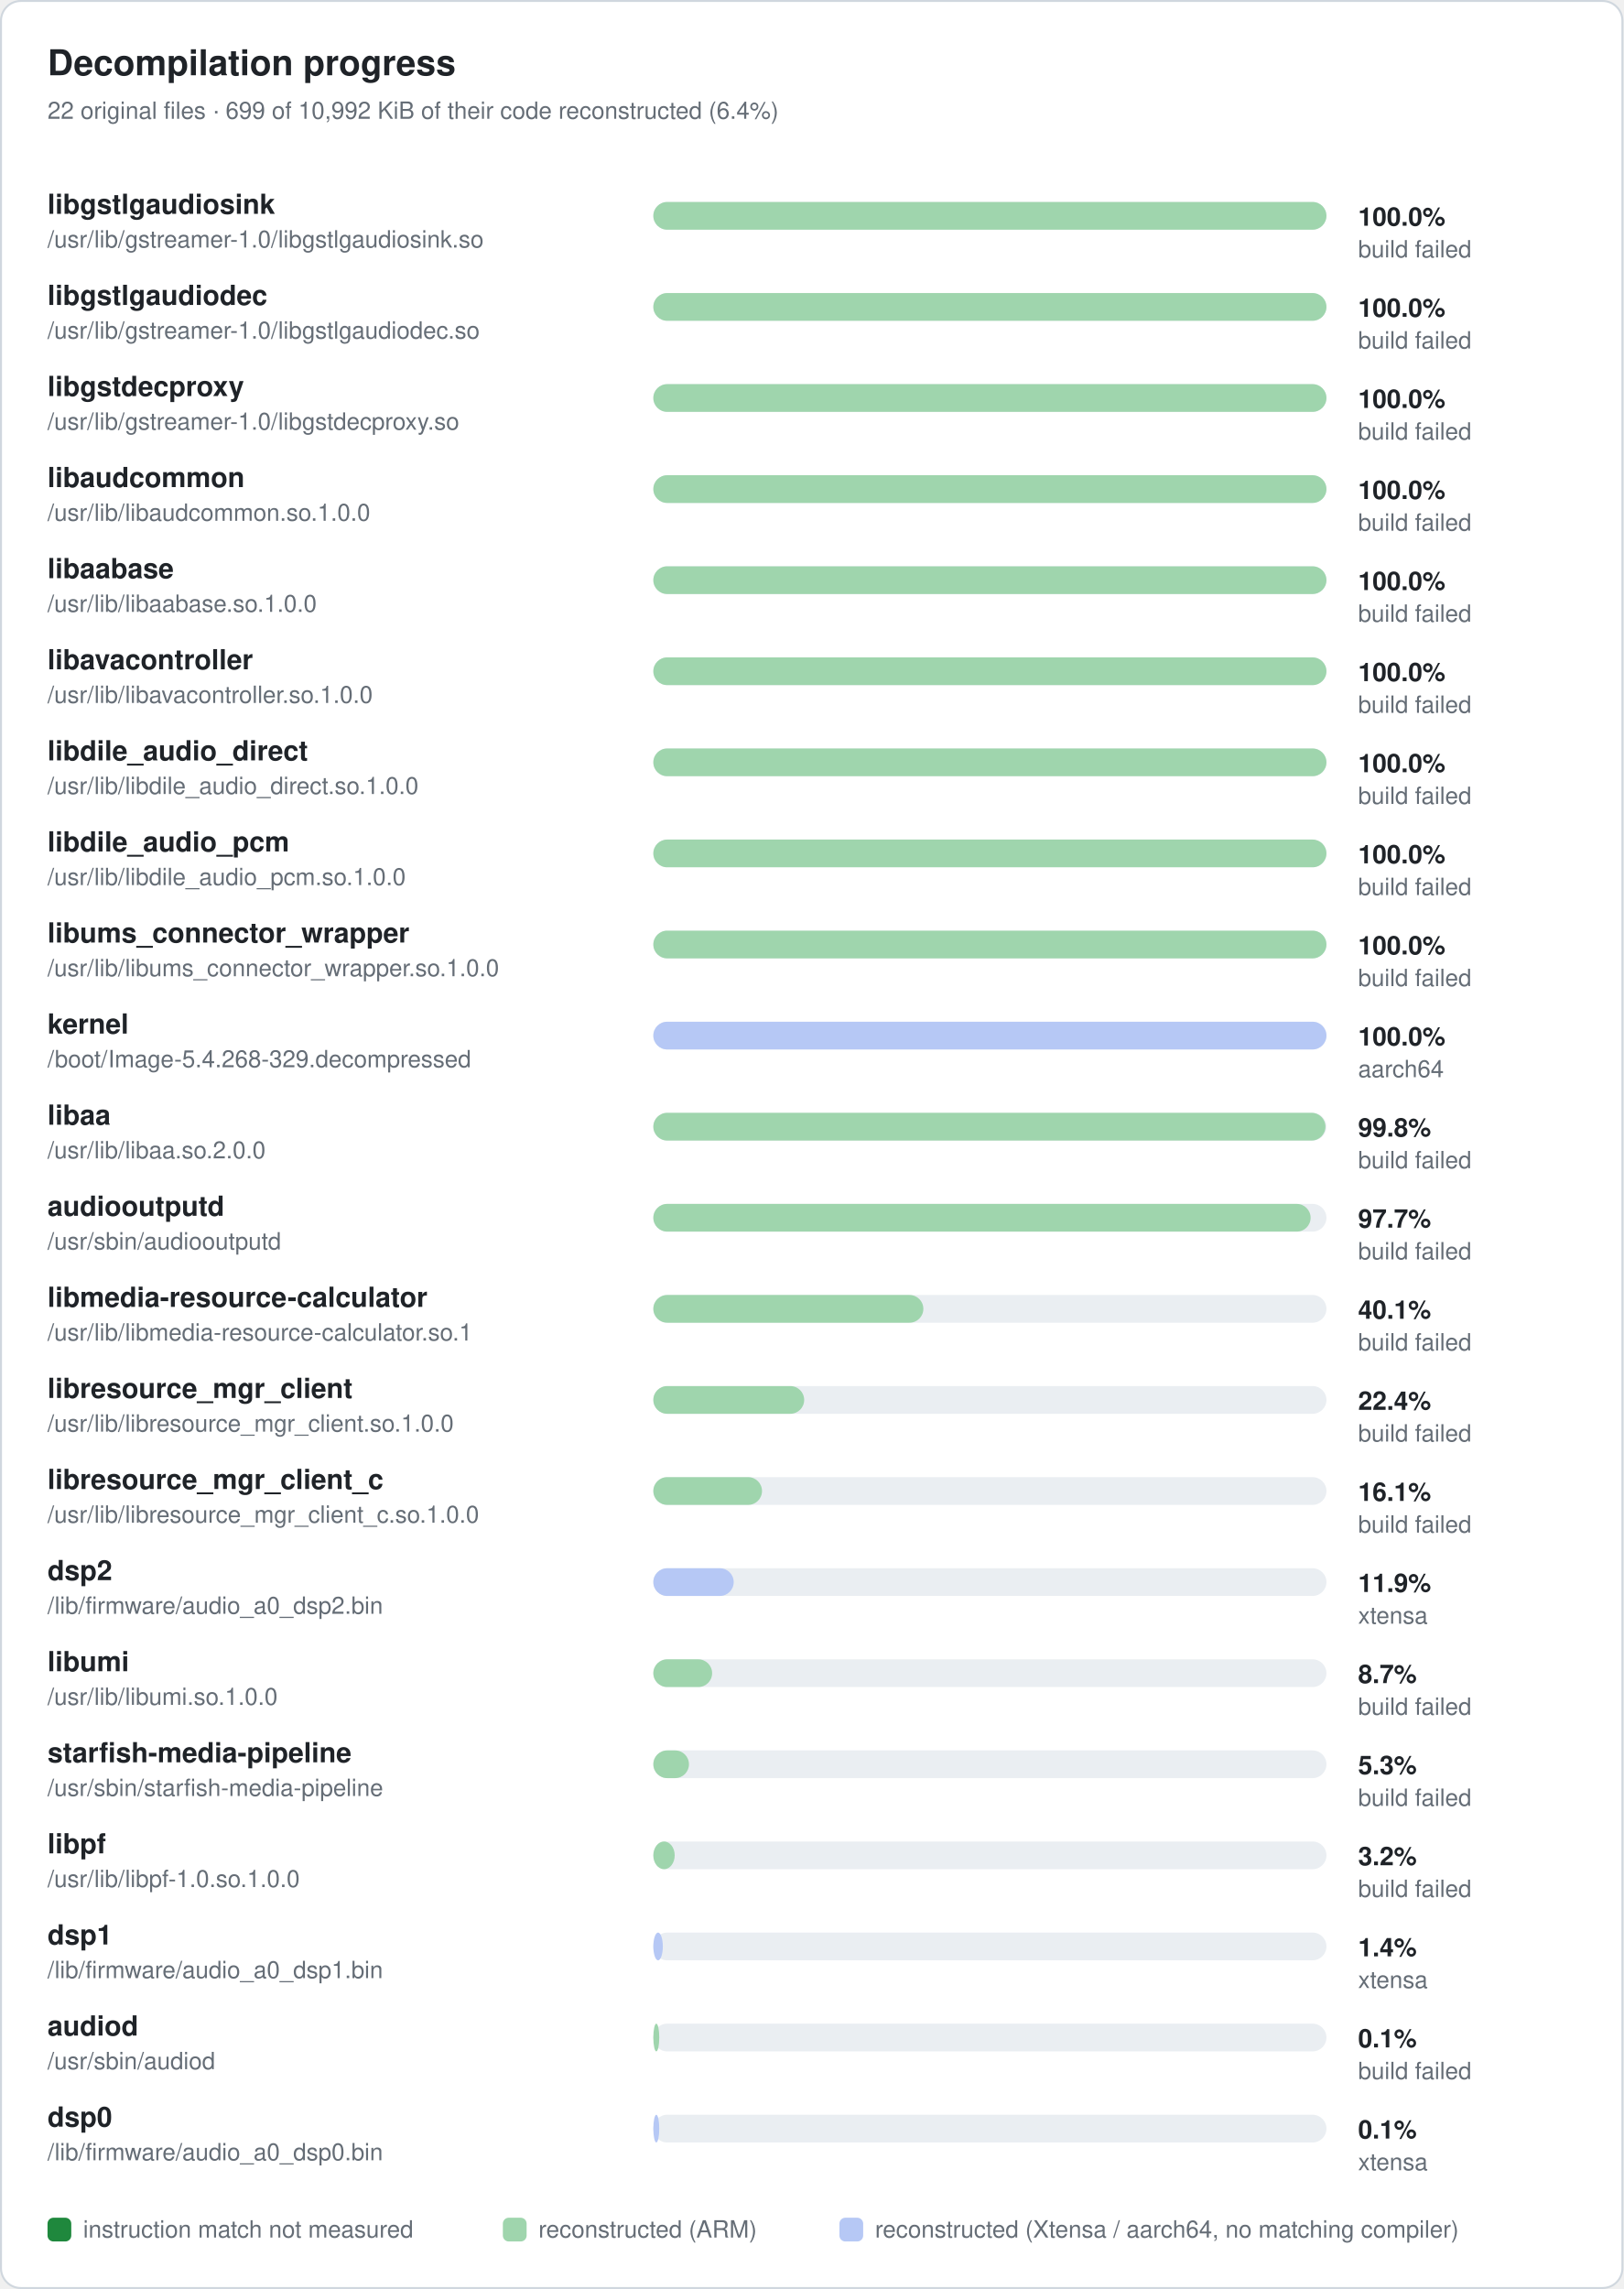
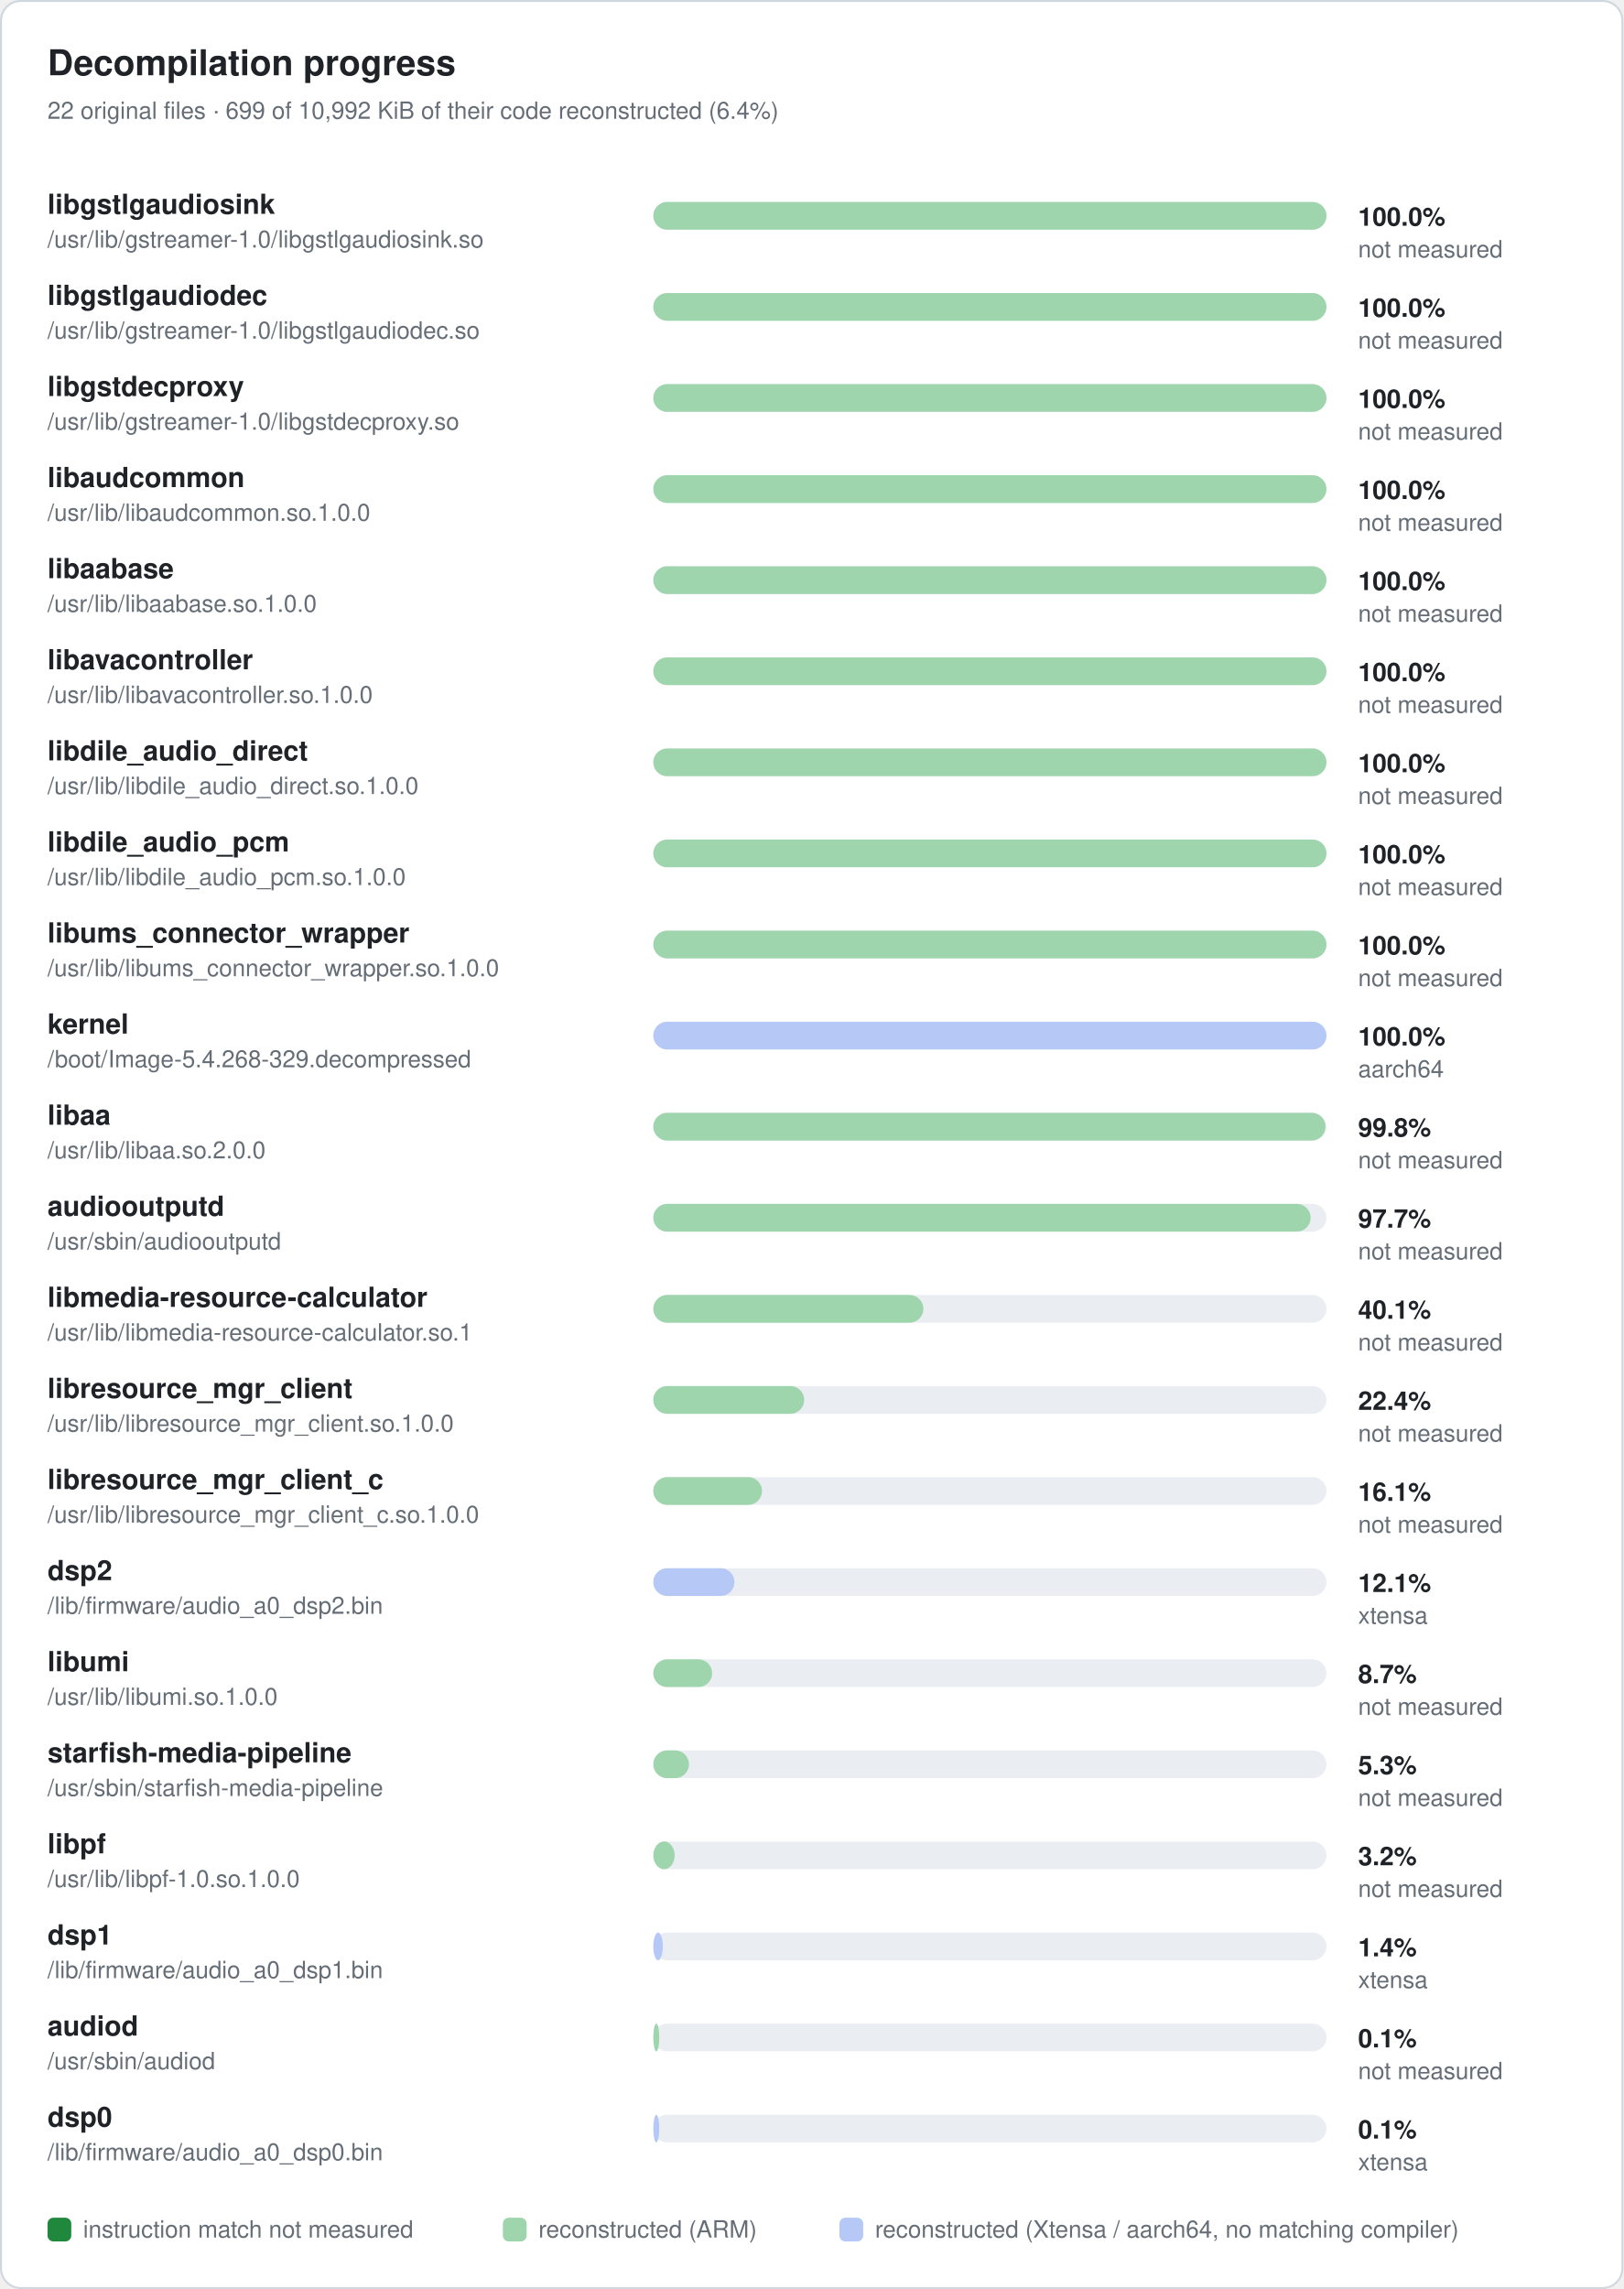
<svg xmlns="http://www.w3.org/2000/svg" width="820" height="1156" viewBox="0 0 820 1156" role="img" aria-label="Decompilation progress">
  <style>
  text { font-family: -apple-system, BlinkMacSystemFont, "Segoe UI", Helvetica, Arial, sans-serif; fill: #1f2328; }
  .title { font-size: 18px; font-weight: 600; }
  .sub, .path, .legend { font-size: 12px; fill: #656d76; }
  .name { font-size: 14px; font-weight: 600; }
  .pct { font-size: 13px; font-weight: 600; font-variant-numeric: tabular-nums; }
  .card { fill: #ffffff; stroke: #d0d7de; }
  .track { fill: #eaeef2; }
  .cov { fill: #9fd5ad; }
  .match { fill: #1f883d; }
  .dsp { fill: #b6c8f5; }
  @media (prefers-color-scheme: dark) {
    text { fill: #e6edf3; }
    .sub, .path, .legend { fill: #8d96a0; }
    .card { fill: #0d1117; stroke: #30363d; }
    .track { fill: #21262d; }
    .cov { fill: #2e6b3d; }
    .match { fill: #3fb950; }
    .dsp { fill: #3b5bab; }
  }
</style>
  <rect class="card" x="0.5" y="0.5" width="819" height="1155" rx="10" />
  <text class="title" x="24" y="38">Decompilation progress</text>
  <text class="sub" x="24" y="60">22 original files · 699 of 10,992 KiB of their code reconstructed (6.4%)</text>
  <text class="name" x="24" y="108">libgstlgaudiosink</text>
  <text class="path" x="24" y="125">/usr/lib/gstreamer-1.0/libgstlgaudiosink.so</text>
  <rect class="track" x="330" y="102" width="340" height="14" rx="7" />
  <rect class="cov" x="330" y="102" width="340.0" height="14" rx="7" />
  <text class="pct" x="686" y="114">100.0%</text>
-   <text class="path" x="686" y="130">build failed</text>
+   <text class="path" x="686" y="130">not measured</text>
  <text class="name" x="24" y="154">libgstlgaudiodec</text>
  <text class="path" x="24" y="171">/usr/lib/gstreamer-1.0/libgstlgaudiodec.so</text>
  <rect class="track" x="330" y="148" width="340" height="14" rx="7" />
  <rect class="cov" x="330" y="148" width="340.0" height="14" rx="7" />
  <text class="pct" x="686" y="160">100.0%</text>
-   <text class="path" x="686" y="176">build failed</text>
+   <text class="path" x="686" y="176">not measured</text>
  <text class="name" x="24" y="200">libgstdecproxy</text>
  <text class="path" x="24" y="217">/usr/lib/gstreamer-1.0/libgstdecproxy.so</text>
  <rect class="track" x="330" y="194" width="340" height="14" rx="7" />
  <rect class="cov" x="330" y="194" width="340.0" height="14" rx="7" />
  <text class="pct" x="686" y="206">100.0%</text>
-   <text class="path" x="686" y="222">build failed</text>
+   <text class="path" x="686" y="222">not measured</text>
  <text class="name" x="24" y="246">libaudcommon</text>
  <text class="path" x="24" y="263">/usr/lib/libaudcommon.so.1.0.0</text>
  <rect class="track" x="330" y="240" width="340" height="14" rx="7" />
  <rect class="cov" x="330" y="240" width="340.0" height="14" rx="7" />
  <text class="pct" x="686" y="252">100.0%</text>
-   <text class="path" x="686" y="268">build failed</text>
+   <text class="path" x="686" y="268">not measured</text>
  <text class="name" x="24" y="292">libaabase</text>
  <text class="path" x="24" y="309">/usr/lib/libaabase.so.1.0.0</text>
  <rect class="track" x="330" y="286" width="340" height="14" rx="7" />
  <rect class="cov" x="330" y="286" width="340.0" height="14" rx="7" />
  <text class="pct" x="686" y="298">100.0%</text>
-   <text class="path" x="686" y="314">build failed</text>
+   <text class="path" x="686" y="314">not measured</text>
  <text class="name" x="24" y="338">libavacontroller</text>
  <text class="path" x="24" y="355">/usr/lib/libavacontroller.so.1.0.0</text>
  <rect class="track" x="330" y="332" width="340" height="14" rx="7" />
  <rect class="cov" x="330" y="332" width="340.0" height="14" rx="7" />
  <text class="pct" x="686" y="344">100.0%</text>
-   <text class="path" x="686" y="360">build failed</text>
+   <text class="path" x="686" y="360">not measured</text>
  <text class="name" x="24" y="384">libdile_audio_direct</text>
  <text class="path" x="24" y="401">/usr/lib/libdile_audio_direct.so.1.0.0</text>
  <rect class="track" x="330" y="378" width="340" height="14" rx="7" />
  <rect class="cov" x="330" y="378" width="340.0" height="14" rx="7" />
  <text class="pct" x="686" y="390">100.0%</text>
-   <text class="path" x="686" y="406">build failed</text>
+   <text class="path" x="686" y="406">not measured</text>
  <text class="name" x="24" y="430">libdile_audio_pcm</text>
  <text class="path" x="24" y="447">/usr/lib/libdile_audio_pcm.so.1.0.0</text>
  <rect class="track" x="330" y="424" width="340" height="14" rx="7" />
  <rect class="cov" x="330" y="424" width="340.0" height="14" rx="7" />
  <text class="pct" x="686" y="436">100.0%</text>
-   <text class="path" x="686" y="452">build failed</text>
+   <text class="path" x="686" y="452">not measured</text>
  <text class="name" x="24" y="476">libums_connector_wrapper</text>
  <text class="path" x="24" y="493">/usr/lib/libums_connector_wrapper.so.1.0.0</text>
  <rect class="track" x="330" y="470" width="340" height="14" rx="7" />
  <rect class="cov" x="330" y="470" width="340.0" height="14" rx="7" />
  <text class="pct" x="686" y="482">100.0%</text>
-   <text class="path" x="686" y="498">build failed</text>
+   <text class="path" x="686" y="498">not measured</text>
  <text class="name" x="24" y="522">kernel</text>
  <text class="path" x="24" y="539">/boot/Image-5.4.268-329.decompressed</text>
  <rect class="track" x="330" y="516" width="340" height="14" rx="7" />
  <rect class="dsp" x="330" y="516" width="340.0" height="14" rx="7" />
  <text class="pct" x="686" y="528">100.0%</text>
  <text class="path" x="686" y="544">aarch64</text>
  <text class="name" x="24" y="568">libaa</text>
  <text class="path" x="24" y="585">/usr/lib/libaa.so.2.0.0</text>
  <rect class="track" x="330" y="562" width="340" height="14" rx="7" />
  <rect class="cov" x="330" y="562" width="339.5" height="14" rx="7" />
  <text class="pct" x="686" y="574">99.8%</text>
-   <text class="path" x="686" y="590">build failed</text>
+   <text class="path" x="686" y="590">not measured</text>
  <text class="name" x="24" y="614">audiooutputd</text>
  <text class="path" x="24" y="631">/usr/sbin/audiooutputd</text>
  <rect class="track" x="330" y="608" width="340" height="14" rx="7" />
  <rect class="cov" x="330" y="608" width="332.0" height="14" rx="7" />
  <text class="pct" x="686" y="620">97.7%</text>
-   <text class="path" x="686" y="636">build failed</text>
+   <text class="path" x="686" y="636">not measured</text>
  <text class="name" x="24" y="660">libmedia-resource-calculator</text>
  <text class="path" x="24" y="677">/usr/lib/libmedia-resource-calculator.so.1</text>
  <rect class="track" x="330" y="654" width="340" height="14" rx="7" />
  <rect class="cov" x="330" y="654" width="136.4" height="14" rx="7" />
  <text class="pct" x="686" y="666">40.1%</text>
-   <text class="path" x="686" y="682">build failed</text>
+   <text class="path" x="686" y="682">not measured</text>
  <text class="name" x="24" y="706">libresource_mgr_client</text>
  <text class="path" x="24" y="723">/usr/lib/libresource_mgr_client.so.1.0.0</text>
  <rect class="track" x="330" y="700" width="340" height="14" rx="7" />
  <rect class="cov" x="330" y="700" width="76.2" height="14" rx="7" />
  <text class="pct" x="686" y="712">22.4%</text>
-   <text class="path" x="686" y="728">build failed</text>
+   <text class="path" x="686" y="728">not measured</text>
  <text class="name" x="24" y="752">libresource_mgr_client_c</text>
  <text class="path" x="24" y="769">/usr/lib/libresource_mgr_client_c.so.1.0.0</text>
  <rect class="track" x="330" y="746" width="340" height="14" rx="7" />
  <rect class="cov" x="330" y="746" width="54.9" height="14" rx="7" />
  <text class="pct" x="686" y="758">16.1%</text>
-   <text class="path" x="686" y="774">build failed</text>
+   <text class="path" x="686" y="774">not measured</text>
  <text class="name" x="24" y="798">dsp2</text>
  <text class="path" x="24" y="815">/lib/firmware/audio_a0_dsp2.bin</text>
  <rect class="track" x="330" y="792" width="340" height="14" rx="7" />
-   <rect class="dsp" x="330" y="792" width="40.6" height="14" rx="7" />
-   <text class="pct" x="686" y="804">11.9%</text>
+   <rect class="dsp" x="330" y="792" width="41.0" height="14" rx="7" />
+   <text class="pct" x="686" y="804">12.1%</text>
  <text class="path" x="686" y="820">xtensa</text>
  <text class="name" x="24" y="844">libumi</text>
  <text class="path" x="24" y="861">/usr/lib/libumi.so.1.0.0</text>
  <rect class="track" x="330" y="838" width="340" height="14" rx="7" />
  <rect class="cov" x="330" y="838" width="29.7" height="14" rx="7" />
  <text class="pct" x="686" y="850">8.7%</text>
-   <text class="path" x="686" y="866">build failed</text>
+   <text class="path" x="686" y="866">not measured</text>
  <text class="name" x="24" y="890">starfish-media-pipeline</text>
  <text class="path" x="24" y="907">/usr/sbin/starfish-media-pipeline</text>
  <rect class="track" x="330" y="884" width="340" height="14" rx="7" />
  <rect class="cov" x="330" y="884" width="18.0" height="14" rx="7" />
  <text class="pct" x="686" y="896">5.3%</text>
-   <text class="path" x="686" y="912">build failed</text>
+   <text class="path" x="686" y="912">not measured</text>
  <text class="name" x="24" y="936">libpf</text>
  <text class="path" x="24" y="953">/usr/lib/libpf-1.0.so.1.0.0</text>
  <rect class="track" x="330" y="930" width="340" height="14" rx="7" />
  <rect class="cov" x="330" y="930" width="10.8" height="14" rx="7" />
  <text class="pct" x="686" y="942">3.2%</text>
-   <text class="path" x="686" y="958">build failed</text>
+   <text class="path" x="686" y="958">not measured</text>
  <text class="name" x="24" y="982">dsp1</text>
  <text class="path" x="24" y="999">/lib/firmware/audio_a0_dsp1.bin</text>
  <rect class="track" x="330" y="976" width="340" height="14" rx="7" />
  <rect class="dsp" x="330" y="976" width="4.8" height="14" rx="7" />
  <text class="pct" x="686" y="988">1.4%</text>
  <text class="path" x="686" y="1004">xtensa</text>
  <text class="name" x="24" y="1028">audiod</text>
  <text class="path" x="24" y="1045">/usr/sbin/audiod</text>
  <rect class="track" x="330" y="1022" width="340" height="14" rx="7" />
  <rect class="cov" x="330" y="1022" width="3.0" height="14" rx="7" />
  <text class="pct" x="686" y="1034">0.1%</text>
-   <text class="path" x="686" y="1050">build failed</text>
+   <text class="path" x="686" y="1050">not measured</text>
  <text class="name" x="24" y="1074">dsp0</text>
  <text class="path" x="24" y="1091">/lib/firmware/audio_a0_dsp0.bin</text>
  <rect class="track" x="330" y="1068" width="340" height="14" rx="7" />
  <rect class="dsp" x="330" y="1068" width="3.0" height="14" rx="7" />
  <text class="pct" x="686" y="1080">0.1%</text>
  <text class="path" x="686" y="1096">xtensa</text>
  <rect class="match" x="24" y="1120" width="12" height="12" rx="3" />
  <text class="legend" x="42" y="1130">instruction match not measured</text>
  <rect class="cov" x="254" y="1120" width="12" height="12" rx="3" />
  <text class="legend" x="272" y="1130">reconstructed (ARM)</text>
  <rect class="dsp" x="424" y="1120" width="12" height="12" rx="3" />
  <text class="legend" x="442" y="1130">reconstructed (Xtensa / aarch64, no matching compiler)</text>
</svg>
